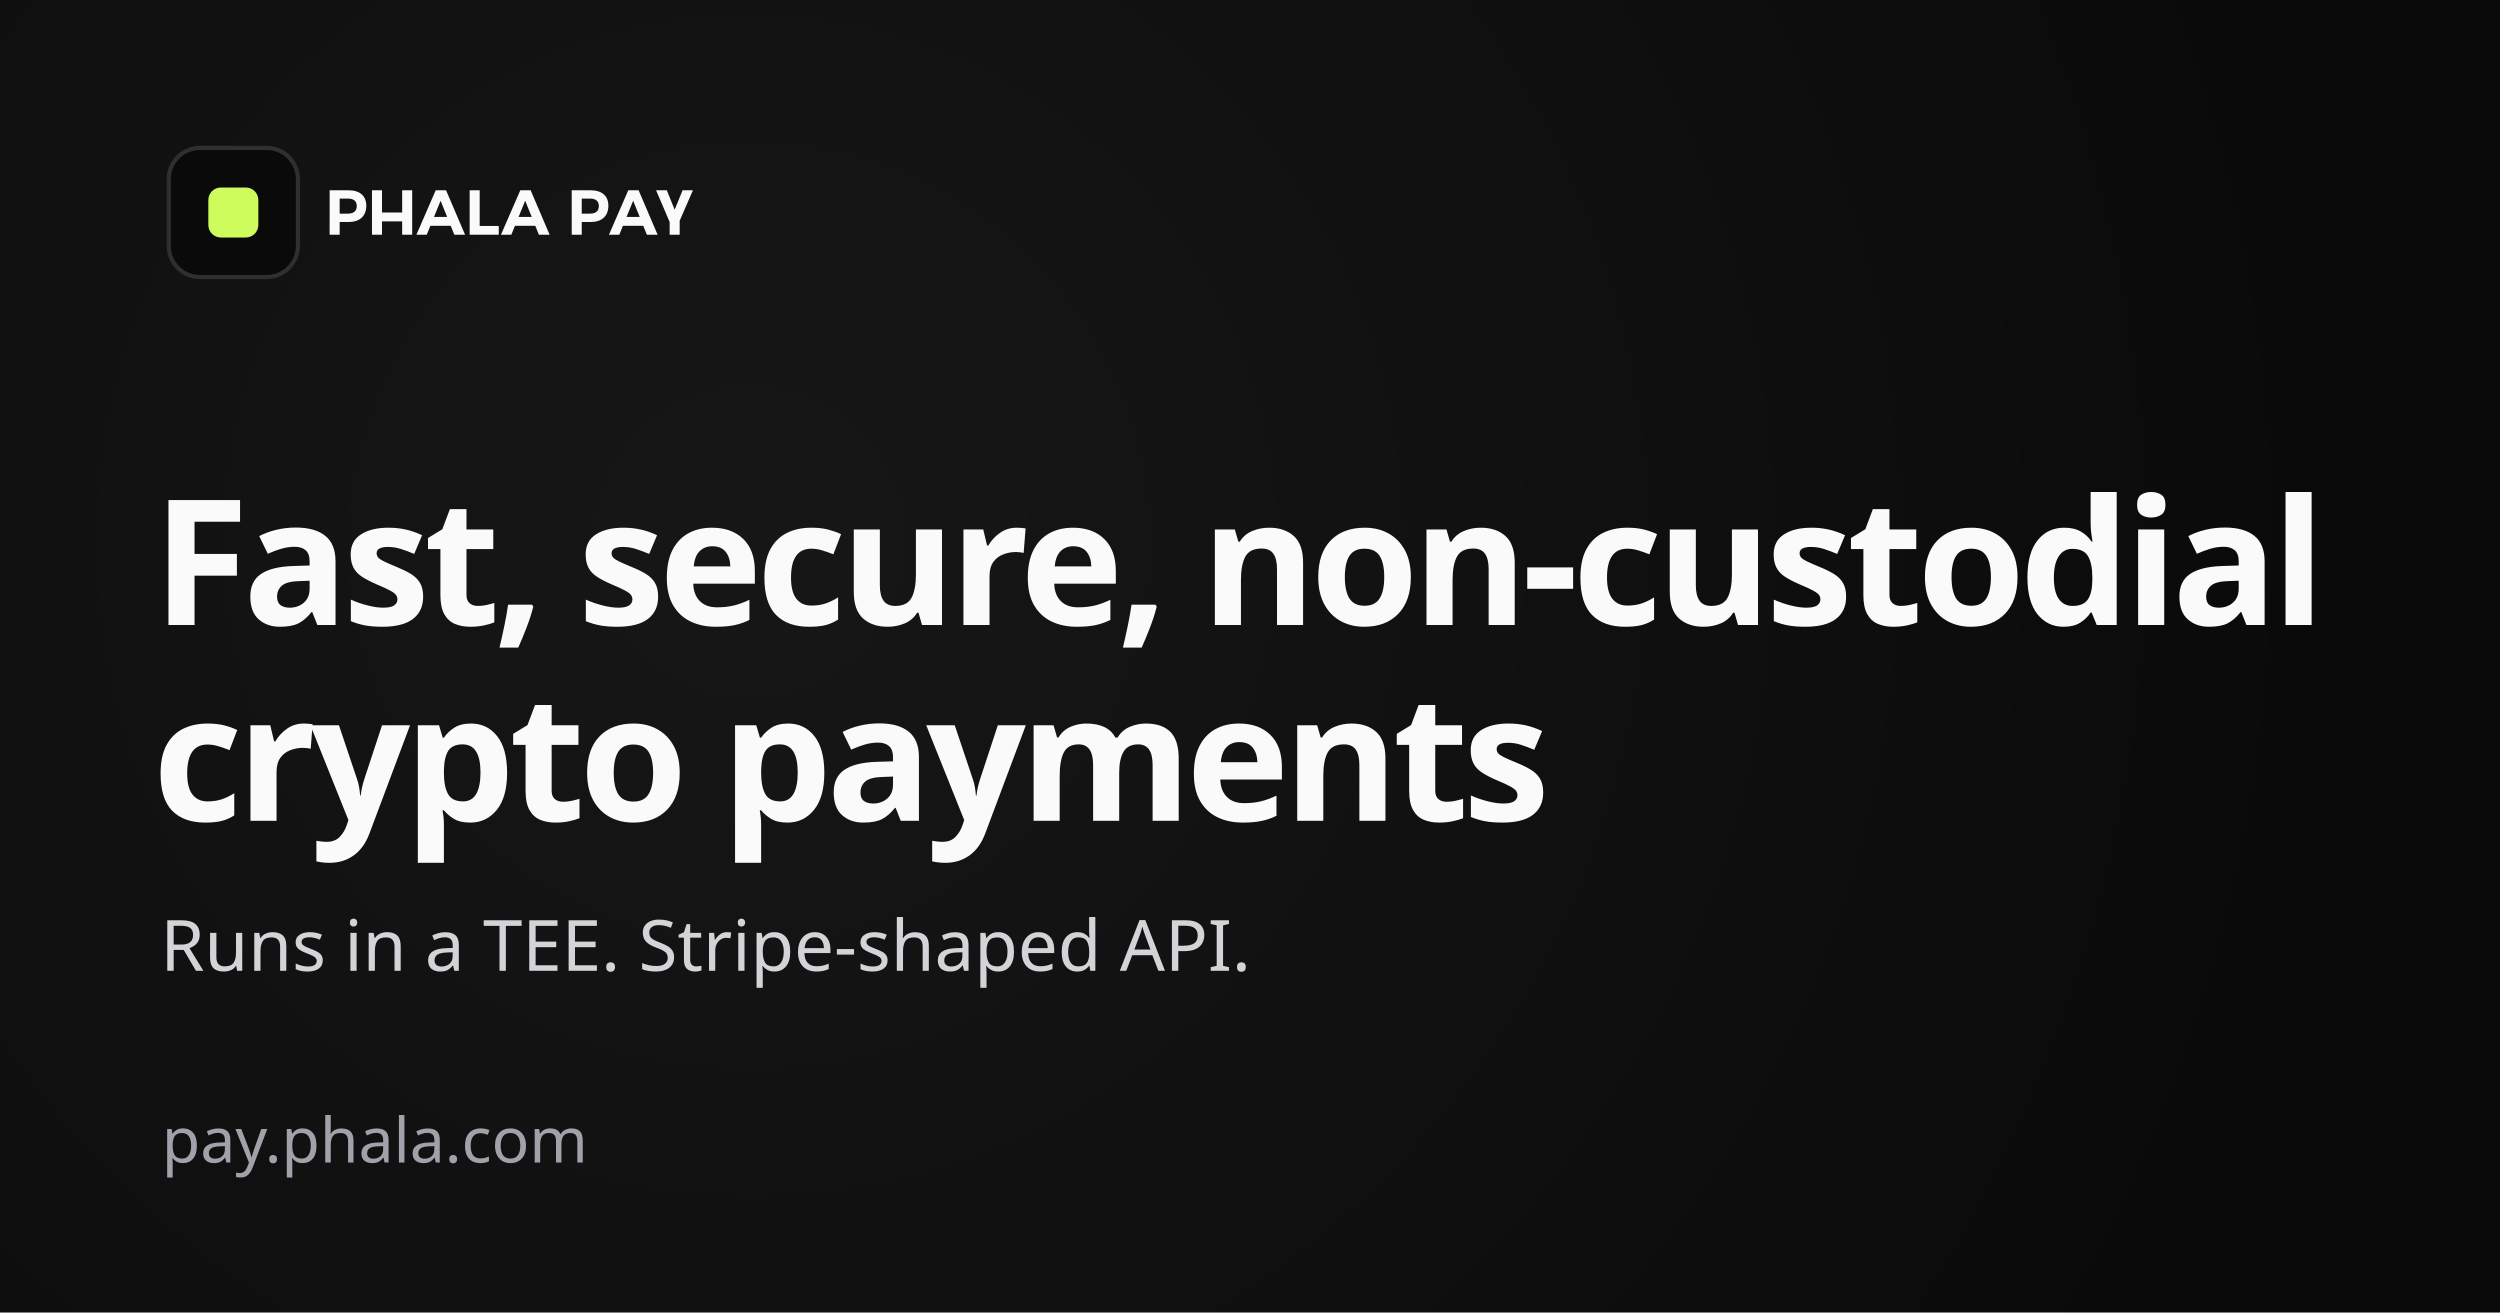
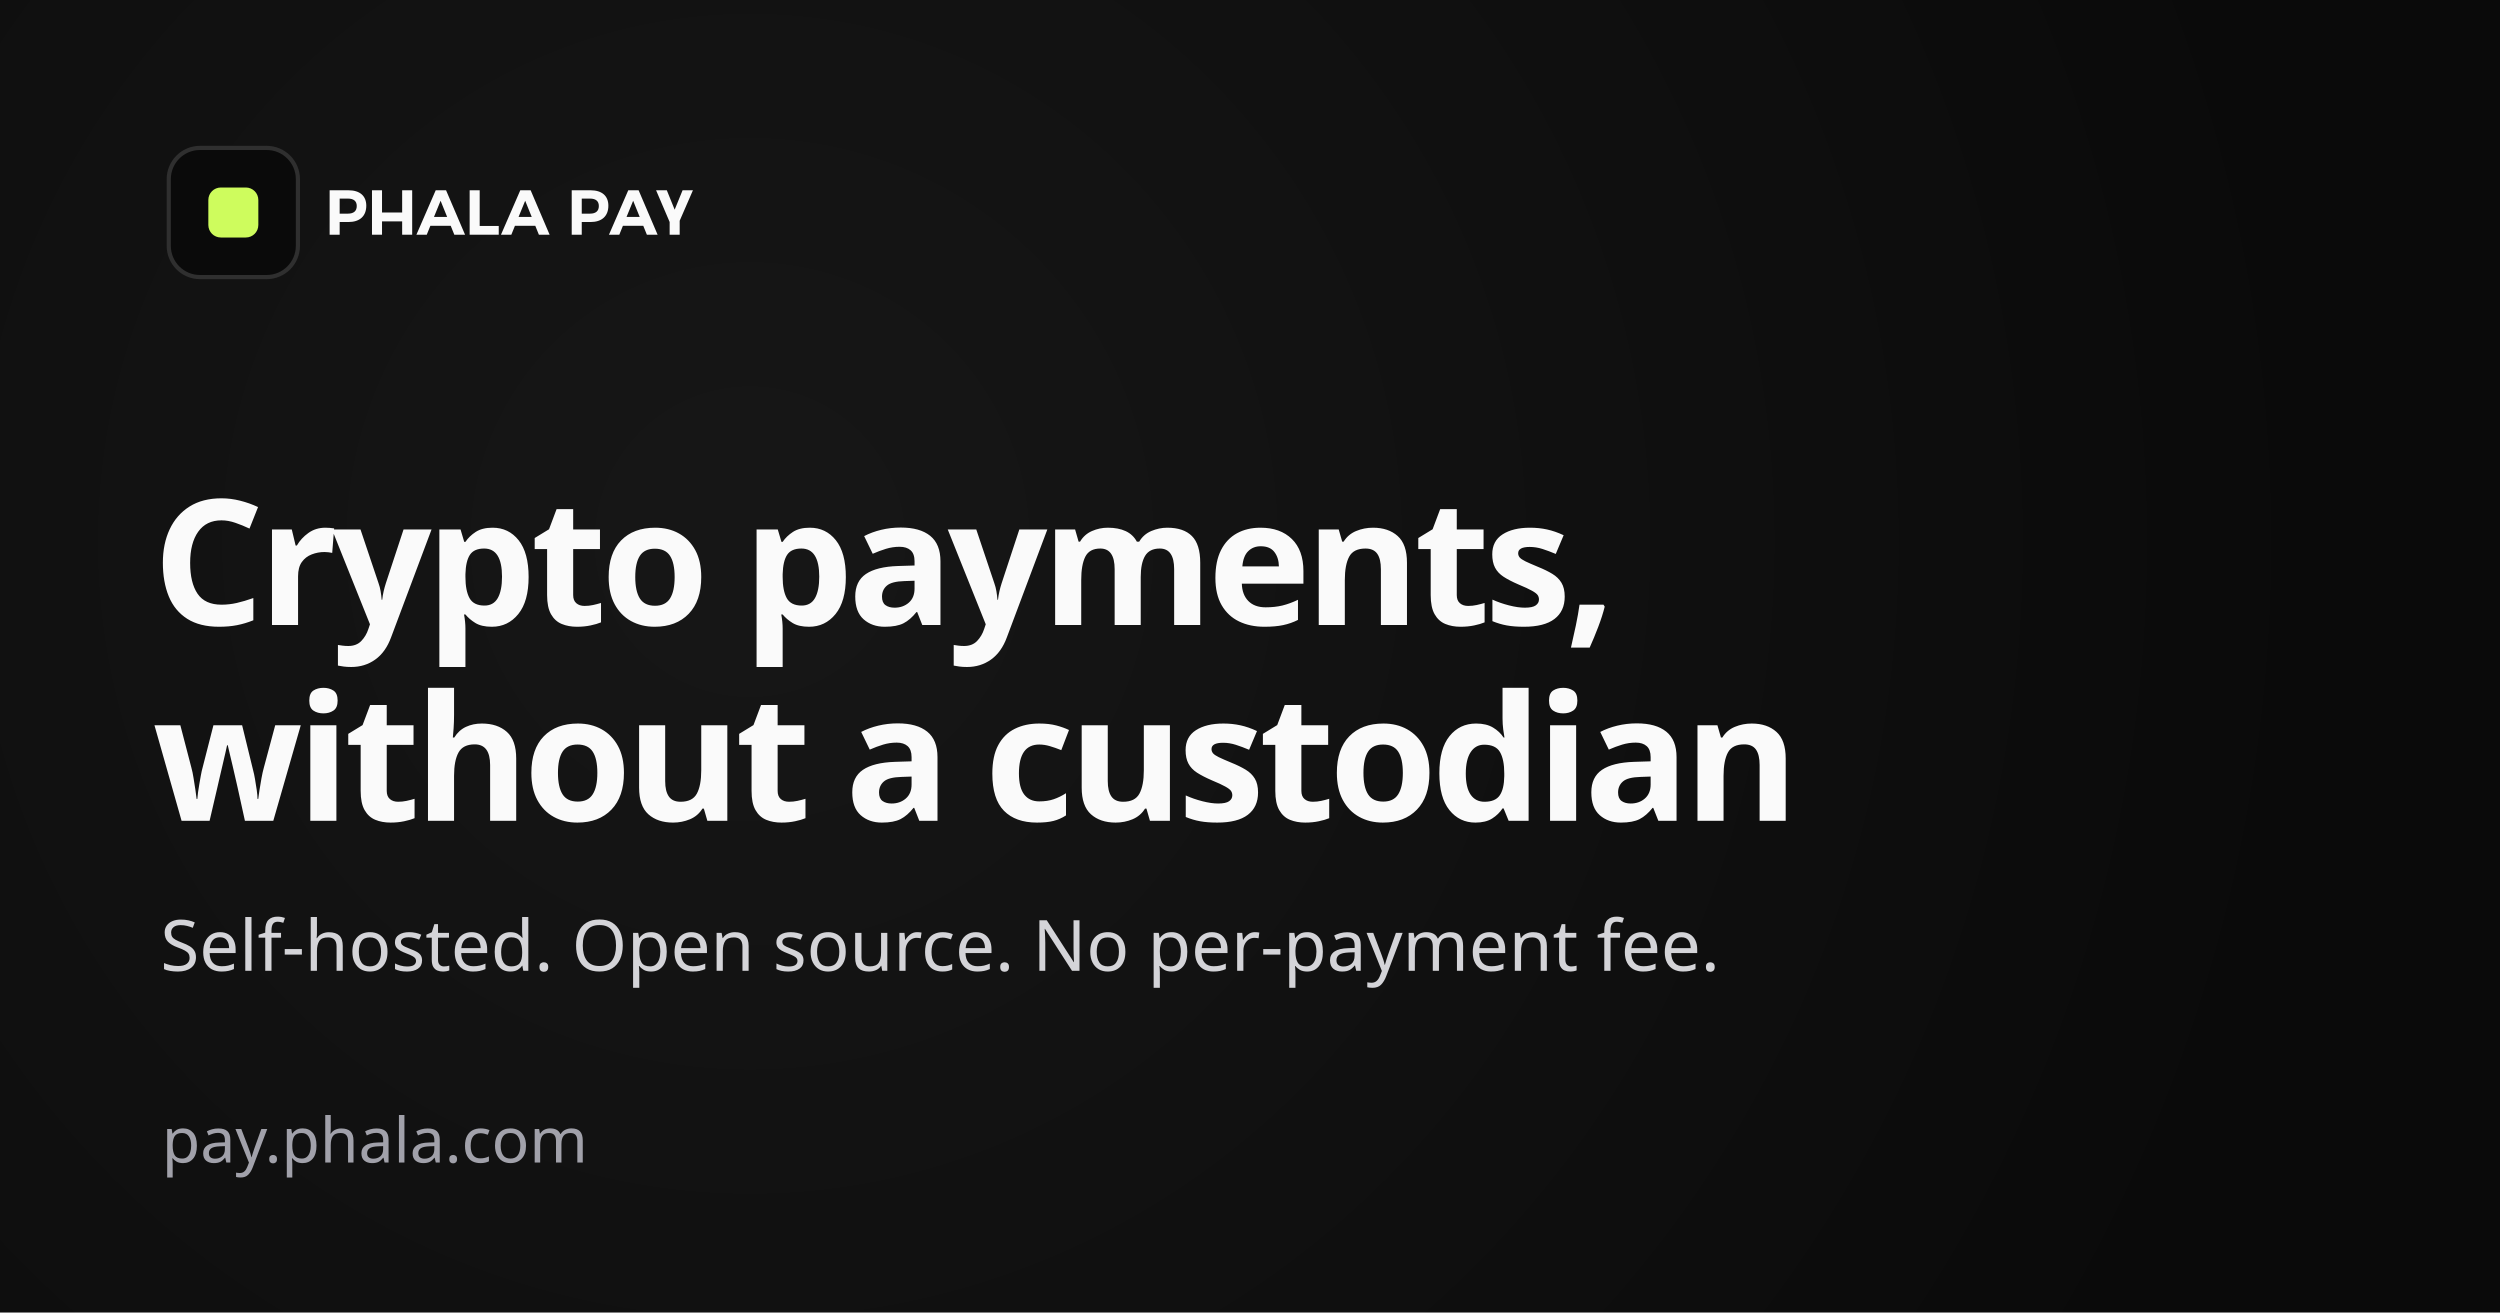
<svg xmlns="http://www.w3.org/2000/svg" width="1200" height="630" viewBox="0 0 1200 630">
  <defs>
    <radialGradient id="light" cx="360" cy="260" r="760" gradientUnits="userSpaceOnUse">
      <stop offset="0" stop-color="#fff" stop-opacity="0.05" />
      <stop offset="1" stop-color="#fff" stop-opacity="0" />
    </radialGradient>
  </defs>
  <rect width="1200" height="630" fill="#0a0a0a" />
  <rect width="1200" height="630" fill="url(#light)" />
  <g font-family="Geist Variable">
    <svg x="80" y="70" width="256" height="64" viewBox="0 0 192 48">
      <g transform="scale(1.5)">
        <rect width="32" height="32" rx="8" fill="#0a0a0a" />
        <path fill="#fff" fill-opacity=".15" fill-rule="evenodd" d="M8 0H24A8 8 0 0 1 32 8V24A8 8 0 0 1 24 32H8A8 8 0 0 1 0 24V8A8 8 0 0 1 8 0ZM8 1A7 7 0 0 0 1 8V24A7 7 0 0 0 8 31H24A7 7 0 0 0 31 24V8A7 7 0 0 0 24 1Z" />
        <rect x="10" y="10" width="12" height="12" rx="3" fill="#cefc5d" />
      </g>
      <g fill="#fafafa">
        <path d="M71.863 21.553C71.863 25.279 69.53 27.427 65.459 27.427H62.28V31.998H58.667V16H65.459C69.53 16 71.863 18.011 71.863 21.553ZM68.433 21.668C68.433 19.885 67.289 18.994 65.276 18.994H62.28V24.41H65.276C67.289 24.41 68.433 23.496 68.433 21.668Z" />
        <path d="M77.527 16V23.999H84.777V16H88.388V31.998H84.777V27.198H77.527V31.998H73.916V16H77.527Z" />
        <path d="M102.261 28.798H94.924L93.63 32H89.902L96.854 16.002H100.582L107.421 32H103.555L102.261 28.798ZM100.974 25.596L98.613 19.771L96.233 25.598L100.974 25.596Z" />
        <path d="M112.686 16V28.844H119.547V31.998H109.072V16H112.686Z" />
        <path d="M132.71 28.798H125.373L124.078 32H120.35L127.303 16.002H131.031L137.867 32H134.001L132.71 28.798ZM131.423 25.596L129.064 19.769L126.684 25.596H131.423Z" />
        <path transform="translate(87.15)" d="M71.863 21.553C71.863 25.279 69.53 27.427 65.459 27.427H62.28V31.998H58.667V16H65.459C69.53 16 71.863 18.011 71.863 21.553ZM68.433 21.668C68.433 19.885 67.289 18.994 65.276 18.994H62.28V24.41H65.276C67.289 24.41 68.433 23.496 68.433 21.668Z" />
        <path transform="translate(69.32)" d="M102.261 28.798H94.924L93.63 32H89.902L96.854 16.002H100.582L107.421 32H103.555L102.261 28.798ZM100.974 25.596L98.613 19.771L96.233 25.598L100.974 25.596Z" />
        <path d="M176.19 16H180.056L182.879 22.987L185.727 16H189.455L184.686 26.974V32H181.073V27.423Z" />
      </g>
    </svg>
    <text font-size="84" font-weight="600" letter-spacing="-2.8" fill="#fafafa">
-       <tspan x="73.3" y="300">Fast, secure, non-custodial</tspan>
-       <tspan x="73.3" y="394">crypto payments</tspan>
+       <tspan x="73.3" y="300">Crypto payments,</tspan>
+       <tspan x="73.3" y="394">without a custodian</tspan>
    </text>
-     <text x="77" y="466" font-size="34" font-weight="450" fill="#d4d4d8">Runs in a TEE. Stripe-shaped API.</text>
+     <text x="77" y="466" font-size="34" font-weight="450" fill="#d4d4d8">Self-hosted. Open source. No per-payment fee.</text>
    <text x="77.7" y="558" font-size="30" font-weight="450" fill="#a1a1aa">pay.phala.com</text>
  </g>
</svg>
